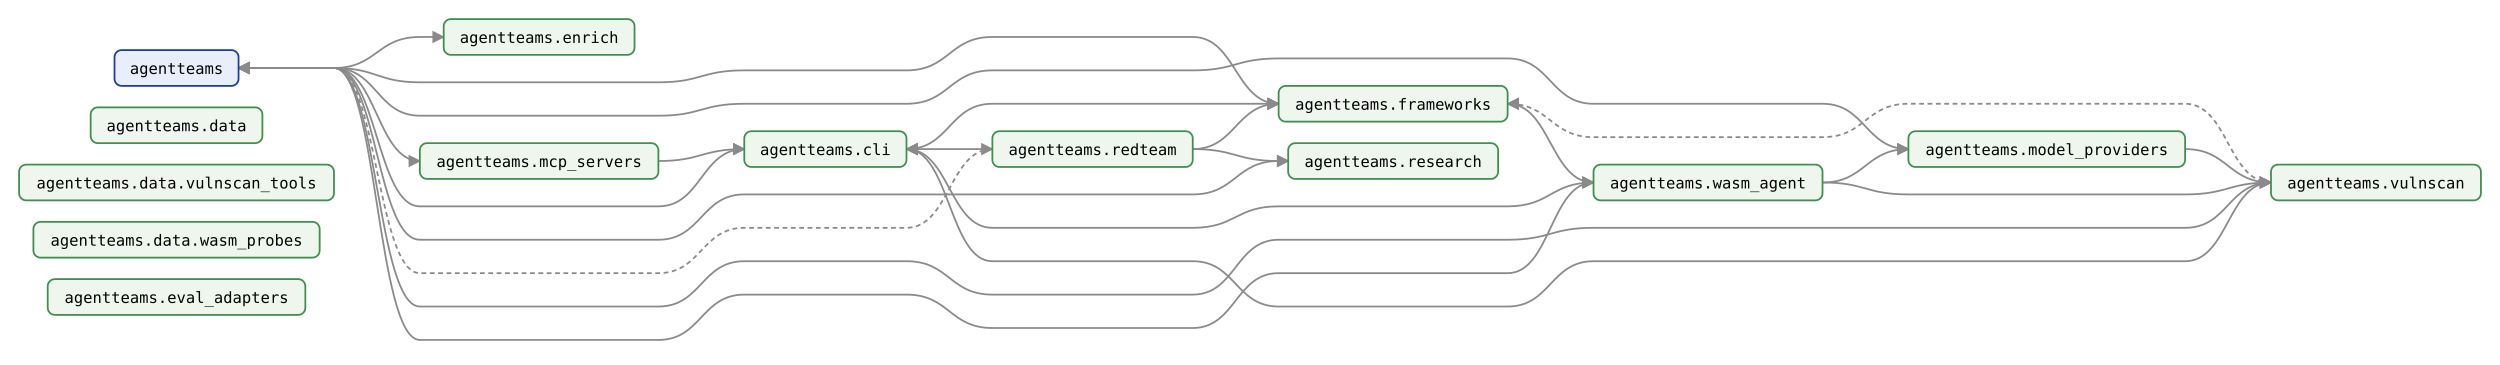
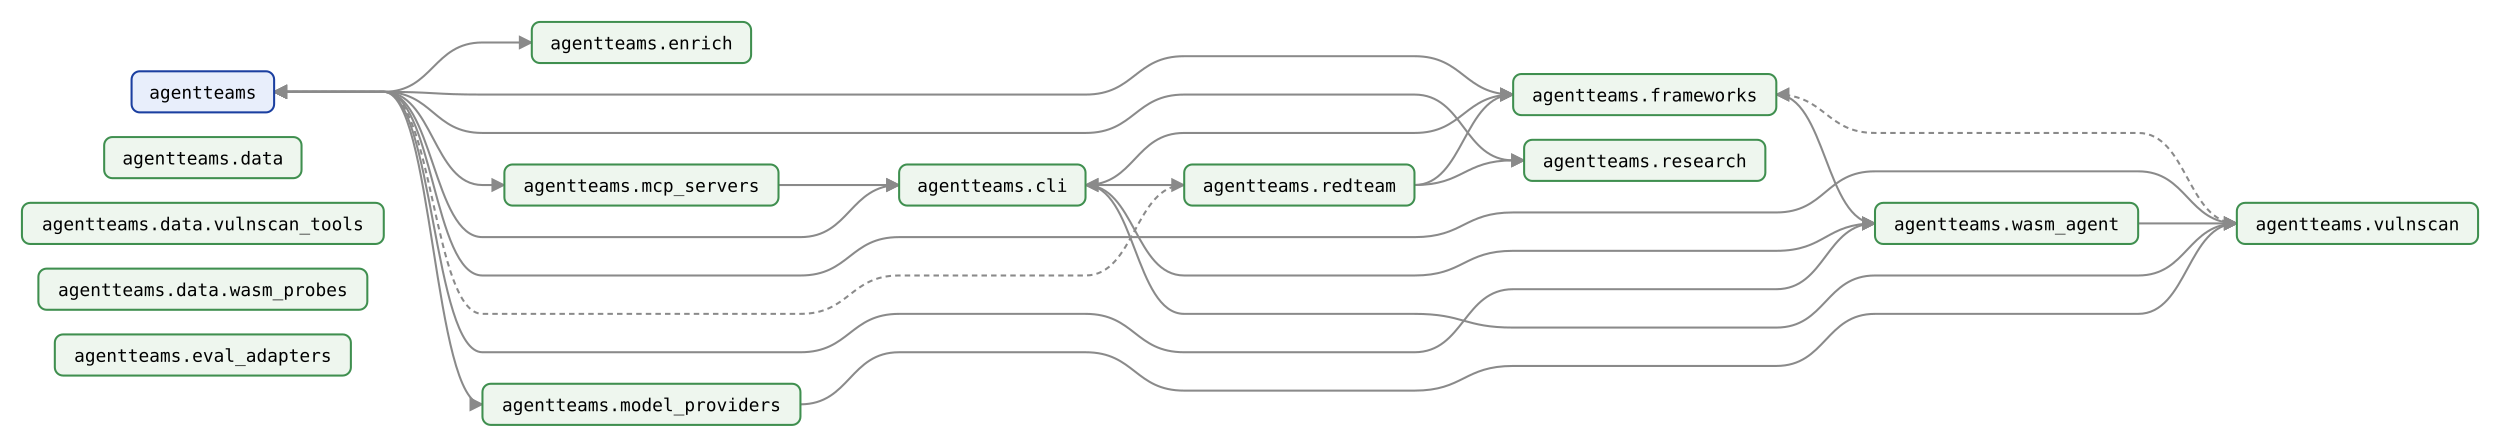
- <svg xmlns="http://www.w3.org/2000/svg" viewBox="0 0 2096 306" width="2096" height="306" font-family="monospace">
+ <svg xmlns="http://www.w3.org/2000/svg" viewBox="0 0 1824 326" width="1824" height="326" font-family="monospace">
  <defs>
    <marker id="arrow" viewBox="0 0 10 10" refX="9" refY="5" markerWidth="7" markerHeight="7" orient="auto-start-reverse">
      <polygon points="0,0 10,5 0,10" fill="#8a8a8a" />
    </marker>
  </defs>
-   <path d="M200,57 L280,57 C316,57 316,173 352,173 L552,173 C588,173 588,125 624,125" fill="none" stroke="#8a8a8a" stroke-width="1.5" marker-start="url(#arrow)" marker-end="url(#arrow)" />
-   <path d="M200,57 L280,57 C316,57 316,31 352,31 L372,31" fill="none" stroke="#8a8a8a" stroke-width="1.5" marker-start="url(#arrow)" marker-end="url(#arrow)" />
-   <path d="M200,57 L280,57 C316,57 316,69 352,69 L552,69 C588,69 588,59 624,59 L760,59 C796,59 796,31 832,31 L1000,31 C1036,31 1036,87 1072,87" fill="none" stroke="#8a8a8a" stroke-width="1.5" marker-start="url(#arrow)" marker-end="url(#arrow)" />
-   <path d="M200,57 L280,57 C316,57 316,135 352,135" fill="none" stroke="#8a8a8a" stroke-width="1.5" marker-start="url(#arrow)" marker-end="url(#arrow)" />
-   <path d="M200,57 L280,57 C316,57 316,97 352,97 L552,97 C588,97 588,87 624,87 L760,87 C796,87 796,59 832,59 L1000,59 C1036,59 1036,49 1072,49 L1264,49 C1300,49 1300,87 1336,87 L1528,87 C1564,87 1564,125 1600,125" fill="none" stroke="#8a8a8a" stroke-width="1.5" marker-start="url(#arrow)" marker-end="url(#arrow)" />
-   <path d="M200,57 L280,57 C316,57 316,201 352,201 L552,201 C588,201 588,163 624,163 L760,163 L832,163 L1000,163 C1036,163 1036,135 1072,135 L1080,135" fill="none" stroke="#8a8a8a" stroke-width="1.5" marker-start="url(#arrow)" marker-end="url(#arrow)" />
-   <path d="M200,57 L280,57 C316,57 316,257 352,257 L552,257 C588,257 588,219 624,219 L760,219 C796,219 796,247 832,247 L1000,247 C1036,247 1036,201 1072,201 L1264,201 C1300,201 1300,191 1336,191 L1528,191 L1600,191 L1832,191 C1868,191 1868,153 1904,153" fill="none" stroke="#8a8a8a" stroke-width="1.5" marker-start="url(#arrow)" marker-end="url(#arrow)" />
-   <path d="M200,57 L280,57 C316,57 316,285 352,285 L552,285 C588,285 588,247 624,247 L760,247 C796,247 796,275 832,275 L1000,275 C1036,275 1036,229 1072,229 L1264,229 C1300,229 1300,153 1336,153" fill="none" stroke="#8a8a8a" stroke-width="1.5" marker-start="url(#arrow)" marker-end="url(#arrow)" />
-   <path d="M760,125 C796,125 796,87 832,87 L1000,87 L1072,87" fill="none" stroke="#8a8a8a" stroke-width="1.5" marker-start="url(#arrow)" marker-end="url(#arrow)" />
-   <path d="M760,125 L832,125" fill="none" stroke="#8a8a8a" stroke-width="1.5" marker-end="url(#arrow)" />
-   <path d="M760,125 C796,125 796,219 832,219 L1000,219 C1036,219 1036,257 1072,257 L1264,257 C1300,257 1300,219 1336,219 L1528,219 L1600,219 L1832,219 C1868,219 1868,153 1904,153" fill="none" stroke="#8a8a8a" stroke-width="1.5" marker-start="url(#arrow)" marker-end="url(#arrow)" />
-   <path d="M760,125 C796,125 796,191 832,191 L1000,191 C1036,191 1036,173 1072,173 L1264,173 C1300,173 1300,153 1336,153" fill="none" stroke="#8a8a8a" stroke-width="1.5" marker-start="url(#arrow)" marker-end="url(#arrow)" />
-   <path d="M1264,87 C1300,87 1300,153 1336,153" fill="none" stroke="#8a8a8a" stroke-width="1.5" marker-start="url(#arrow)" marker-end="url(#arrow)" />
-   <path d="M552,135 C588,135 588,125 624,125" fill="none" stroke="#8a8a8a" stroke-width="1.5" marker-end="url(#arrow)" />
-   <path d="M1832,125 C1868,125 1868,153 1904,153" fill="none" stroke="#8a8a8a" stroke-width="1.5" marker-end="url(#arrow)" />
-   <path d="M832,125 C796,125 796,191 760,191 L624,191 C588,191 588,229 552,229 L352,229 C316,229 316,57 280,57 L200,57" fill="none" stroke="#8a8a8a" stroke-width="1.5" stroke-dasharray="4,3" marker-end="url(#arrow)" />
-   <path d="M1000,125 C1036,125 1036,87 1072,87" fill="none" stroke="#8a8a8a" stroke-width="1.5" marker-end="url(#arrow)" />
-   <path d="M1000,125 C1036,125 1036,135 1072,135 L1080,135" fill="none" stroke="#8a8a8a" stroke-width="1.5" marker-end="url(#arrow)" />
-   <path d="M1904,153 C1868,153 1868,87 1832,87 L1600,87 C1564,87 1564,115 1528,115 L1336,115 C1300,115 1300,87 1264,87" fill="none" stroke="#8a8a8a" stroke-width="1.5" stroke-dasharray="4,3" marker-end="url(#arrow)" />
-   <path d="M1528,153 C1564,153 1564,125 1600,125" fill="none" stroke="#8a8a8a" stroke-width="1.5" marker-end="url(#arrow)" />
-   <path d="M1528,153 C1564,153 1564,163 1600,163 L1832,163 C1868,163 1868,153 1904,153" fill="none" stroke="#8a8a8a" stroke-width="1.5" marker-end="url(#arrow)" />
-   <rect x="96" y="42" width="104" height="30" rx="6" fill="#e8eefb" stroke="#1b3fa0" stroke-width="1.5" />
-   <text x="148" y="62" font-size="13" text-anchor="middle" fill="#000000">agentteams</text>
-   <rect x="624" y="110" width="136" height="30" rx="6" fill="#eef6ee" stroke="#3f8f4f" stroke-width="1.5" />
-   <text x="692" y="130" font-size="13" text-anchor="middle" fill="#000000">agentteams.cli</text>
-   <rect x="76" y="90" width="144" height="30" rx="6" fill="#eef6ee" stroke="#3f8f4f" stroke-width="1.5" />
-   <text x="148" y="110" font-size="13" text-anchor="middle" fill="#000000">agentteams.data</text>
-   <rect x="16" y="138" width="264" height="30" rx="6" fill="#eef6ee" stroke="#3f8f4f" stroke-width="1.5" />
-   <text x="148" y="158" font-size="13" text-anchor="middle" fill="#000000">agentteams.data.vulnscan_tools</text>
-   <rect x="28" y="186" width="240" height="30" rx="6" fill="#eef6ee" stroke="#3f8f4f" stroke-width="1.5" />
-   <text x="148" y="206" font-size="13" text-anchor="middle" fill="#000000">agentteams.data.wasm_probes</text>
-   <rect x="372" y="16" width="160" height="30" rx="6" fill="#eef6ee" stroke="#3f8f4f" stroke-width="1.5" />
-   <text x="452" y="36" font-size="13" text-anchor="middle" fill="#000000">agentteams.enrich</text>
-   <rect x="40" y="234" width="216" height="30" rx="6" fill="#eef6ee" stroke="#3f8f4f" stroke-width="1.5" />
-   <text x="148" y="254" font-size="13" text-anchor="middle" fill="#000000">agentteams.eval_adapters</text>
-   <rect x="1072" y="72" width="192" height="30" rx="6" fill="#eef6ee" stroke="#3f8f4f" stroke-width="1.5" />
-   <text x="1168" y="92" font-size="13" text-anchor="middle" fill="#000000">agentteams.frameworks</text>
-   <rect x="352" y="120" width="200" height="30" rx="6" fill="#eef6ee" stroke="#3f8f4f" stroke-width="1.5" />
-   <text x="452" y="140" font-size="13" text-anchor="middle" fill="#000000">agentteams.mcp_servers</text>
-   <rect x="1600" y="110" width="232" height="30" rx="6" fill="#eef6ee" stroke="#3f8f4f" stroke-width="1.5" />
-   <text x="1716" y="130" font-size="13" text-anchor="middle" fill="#000000">agentteams.model_providers</text>
-   <rect x="832" y="110" width="168" height="30" rx="6" fill="#eef6ee" stroke="#3f8f4f" stroke-width="1.5" />
-   <text x="916" y="130" font-size="13" text-anchor="middle" fill="#000000">agentteams.redteam</text>
-   <rect x="1080" y="120" width="176" height="30" rx="6" fill="#eef6ee" stroke="#3f8f4f" stroke-width="1.5" />
-   <text x="1168" y="140" font-size="13" text-anchor="middle" fill="#000000">agentteams.research</text>
-   <rect x="1904" y="138" width="176" height="30" rx="6" fill="#eef6ee" stroke="#3f8f4f" stroke-width="1.5" />
-   <text x="1992" y="158" font-size="13" text-anchor="middle" fill="#000000">agentteams.vulnscan</text>
-   <rect x="1336" y="138" width="192" height="30" rx="6" fill="#eef6ee" stroke="#3f8f4f" stroke-width="1.5" />
-   <text x="1432" y="158" font-size="13" text-anchor="middle" fill="#000000">agentteams.wasm_agent</text>
+   <path d="M200,67 L280,67 C316,67 316,173 352,173 L584,173 C620,173 620,135 656,135" fill="none" stroke="#8a8a8a" stroke-width="1.5" marker-start="url(#arrow)" marker-end="url(#arrow)" />
+   <path d="M200,67 L280,67 C316,67 316,31 352,31 L388,31" fill="none" stroke="#8a8a8a" stroke-width="1.5" marker-start="url(#arrow)" marker-end="url(#arrow)" />
+   <path d="M200,67 L280,67 C316,67 316,69 352,69 L584,69 L656,69 L792,69 C828,69 828,41 864,41 L1032,41 C1068,41 1068,69 1104,69" fill="none" stroke="#8a8a8a" stroke-width="1.5" marker-start="url(#arrow)" marker-end="url(#arrow)" />
+   <path d="M200,67 L280,67 C316,67 316,135 352,135 L368,135" fill="none" stroke="#8a8a8a" stroke-width="1.5" marker-start="url(#arrow)" marker-end="url(#arrow)" />
+   <path d="M200,67 L280,67 C316,67 316,295 352,295" fill="none" stroke="#8a8a8a" stroke-width="1.5" marker-start="url(#arrow)" marker-end="url(#arrow)" />
+   <path d="M200,67 L280,67 C316,67 316,97 352,97 L584,97 L656,97 L792,97 C828,97 828,69 864,69 L1032,69 C1068,69 1068,117 1104,117 L1112,117" fill="none" stroke="#8a8a8a" stroke-width="1.5" marker-start="url(#arrow)" marker-end="url(#arrow)" />
+   <path d="M200,67 L280,67 C316,67 316,201 352,201 L584,201 C620,201 620,173 656,173 L792,173 L864,173 L1032,173 C1068,173 1068,155 1104,155 L1296,155 C1332,155 1332,125 1368,125 L1560,125 C1596,125 1596,163 1632,163" fill="none" stroke="#8a8a8a" stroke-width="1.5" marker-start="url(#arrow)" marker-end="url(#arrow)" />
+   <path d="M200,67 L280,67 C316,67 316,257 352,257 L584,257 C620,257 620,229 656,229 L792,229 C828,229 828,257 864,257 L1032,257 C1068,257 1068,211 1104,211 L1296,211 C1332,211 1332,163 1368,163" fill="none" stroke="#8a8a8a" stroke-width="1.5" marker-start="url(#arrow)" marker-end="url(#arrow)" />
+   <path d="M792,135 C828,135 828,97 864,97 L1032,97 C1068,97 1068,69 1104,69" fill="none" stroke="#8a8a8a" stroke-width="1.5" marker-start="url(#arrow)" marker-end="url(#arrow)" />
+   <path d="M792,135 L864,135" fill="none" stroke="#8a8a8a" stroke-width="1.5" marker-end="url(#arrow)" />
+   <path d="M792,135 C828,135 828,229 864,229 L1032,229 C1068,229 1068,239 1104,239 L1296,239 C1332,239 1332,201 1368,201 L1560,201 C1596,201 1596,163 1632,163" fill="none" stroke="#8a8a8a" stroke-width="1.5" marker-start="url(#arrow)" marker-end="url(#arrow)" />
+   <path d="M792,135 C828,135 828,201 864,201 L1032,201 C1068,201 1068,183 1104,183 L1296,183 C1332,183 1332,163 1368,163" fill="none" stroke="#8a8a8a" stroke-width="1.5" marker-end="url(#arrow)" />
+   <path d="M1296,69 C1332,69 1332,163 1368,163" fill="none" stroke="#8a8a8a" stroke-width="1.5" marker-start="url(#arrow)" marker-end="url(#arrow)" />
+   <path d="M568,135 L584,135 L656,135" fill="none" stroke="#8a8a8a" stroke-width="1.5" marker-end="url(#arrow)" />
+   <path d="M584,295 C620,295 620,257 656,257 L792,257 C828,257 828,285 864,285 L1032,285 C1068,285 1068,267 1104,267 L1296,267 C1332,267 1332,229 1368,229 L1560,229 C1596,229 1596,163 1632,163" fill="none" stroke="#8a8a8a" stroke-width="1.5" marker-end="url(#arrow)" />
+   <path d="M864,135 C828,135 828,201 792,201 L656,201 C620,201 620,229 584,229 L352,229 C316,229 316,67 280,67 L200,67" fill="none" stroke="#8a8a8a" stroke-width="1.5" stroke-dasharray="4,3" marker-end="url(#arrow)" />
+   <path d="M1032,135 C1068,135 1068,69 1104,69" fill="none" stroke="#8a8a8a" stroke-width="1.5" marker-end="url(#arrow)" />
+   <path d="M1032,135 C1068,135 1068,117 1104,117 L1112,117" fill="none" stroke="#8a8a8a" stroke-width="1.5" marker-end="url(#arrow)" />
+   <path d="M1632,163 C1596,163 1596,97 1560,97 L1368,97 C1332,97 1332,69 1296,69" fill="none" stroke="#8a8a8a" stroke-width="1.5" stroke-dasharray="4,3" marker-end="url(#arrow)" />
+   <path d="M1560,163 L1632,163" fill="none" stroke="#8a8a8a" stroke-width="1.5" marker-end="url(#arrow)" />
+   <rect x="96" y="52" width="104" height="30" rx="6" fill="#e8eefb" stroke="#1b3fa0" stroke-width="1.5" />
+   <text x="148" y="72" font-size="13" text-anchor="middle" fill="#000000">agentteams</text>
+   <rect x="656" y="120" width="136" height="30" rx="6" fill="#eef6ee" stroke="#3f8f4f" stroke-width="1.5" />
+   <text x="724" y="140" font-size="13" text-anchor="middle" fill="#000000">agentteams.cli</text>
+   <rect x="76" y="100" width="144" height="30" rx="6" fill="#eef6ee" stroke="#3f8f4f" stroke-width="1.5" />
+   <text x="148" y="120" font-size="13" text-anchor="middle" fill="#000000">agentteams.data</text>
+   <rect x="16" y="148" width="264" height="30" rx="6" fill="#eef6ee" stroke="#3f8f4f" stroke-width="1.5" />
+   <text x="148" y="168" font-size="13" text-anchor="middle" fill="#000000">agentteams.data.vulnscan_tools</text>
+   <rect x="28" y="196" width="240" height="30" rx="6" fill="#eef6ee" stroke="#3f8f4f" stroke-width="1.5" />
+   <text x="148" y="216" font-size="13" text-anchor="middle" fill="#000000">agentteams.data.wasm_probes</text>
+   <rect x="388" y="16" width="160" height="30" rx="6" fill="#eef6ee" stroke="#3f8f4f" stroke-width="1.5" />
+   <text x="468" y="36" font-size="13" text-anchor="middle" fill="#000000">agentteams.enrich</text>
+   <rect x="40" y="244" width="216" height="30" rx="6" fill="#eef6ee" stroke="#3f8f4f" stroke-width="1.5" />
+   <text x="148" y="264" font-size="13" text-anchor="middle" fill="#000000">agentteams.eval_adapters</text>
+   <rect x="1104" y="54" width="192" height="30" rx="6" fill="#eef6ee" stroke="#3f8f4f" stroke-width="1.5" />
+   <text x="1200" y="74" font-size="13" text-anchor="middle" fill="#000000">agentteams.frameworks</text>
+   <rect x="368" y="120" width="200" height="30" rx="6" fill="#eef6ee" stroke="#3f8f4f" stroke-width="1.5" />
+   <text x="468" y="140" font-size="13" text-anchor="middle" fill="#000000">agentteams.mcp_servers</text>
+   <rect x="352" y="280" width="232" height="30" rx="6" fill="#eef6ee" stroke="#3f8f4f" stroke-width="1.5" />
+   <text x="468" y="300" font-size="13" text-anchor="middle" fill="#000000">agentteams.model_providers</text>
+   <rect x="864" y="120" width="168" height="30" rx="6" fill="#eef6ee" stroke="#3f8f4f" stroke-width="1.5" />
+   <text x="948" y="140" font-size="13" text-anchor="middle" fill="#000000">agentteams.redteam</text>
+   <rect x="1112" y="102" width="176" height="30" rx="6" fill="#eef6ee" stroke="#3f8f4f" stroke-width="1.5" />
+   <text x="1200" y="122" font-size="13" text-anchor="middle" fill="#000000">agentteams.research</text>
+   <rect x="1632" y="148" width="176" height="30" rx="6" fill="#eef6ee" stroke="#3f8f4f" stroke-width="1.5" />
+   <text x="1720" y="168" font-size="13" text-anchor="middle" fill="#000000">agentteams.vulnscan</text>
+   <rect x="1368" y="148" width="192" height="30" rx="6" fill="#eef6ee" stroke="#3f8f4f" stroke-width="1.5" />
+   <text x="1464" y="168" font-size="13" text-anchor="middle" fill="#000000">agentteams.wasm_agent</text>
</svg>
